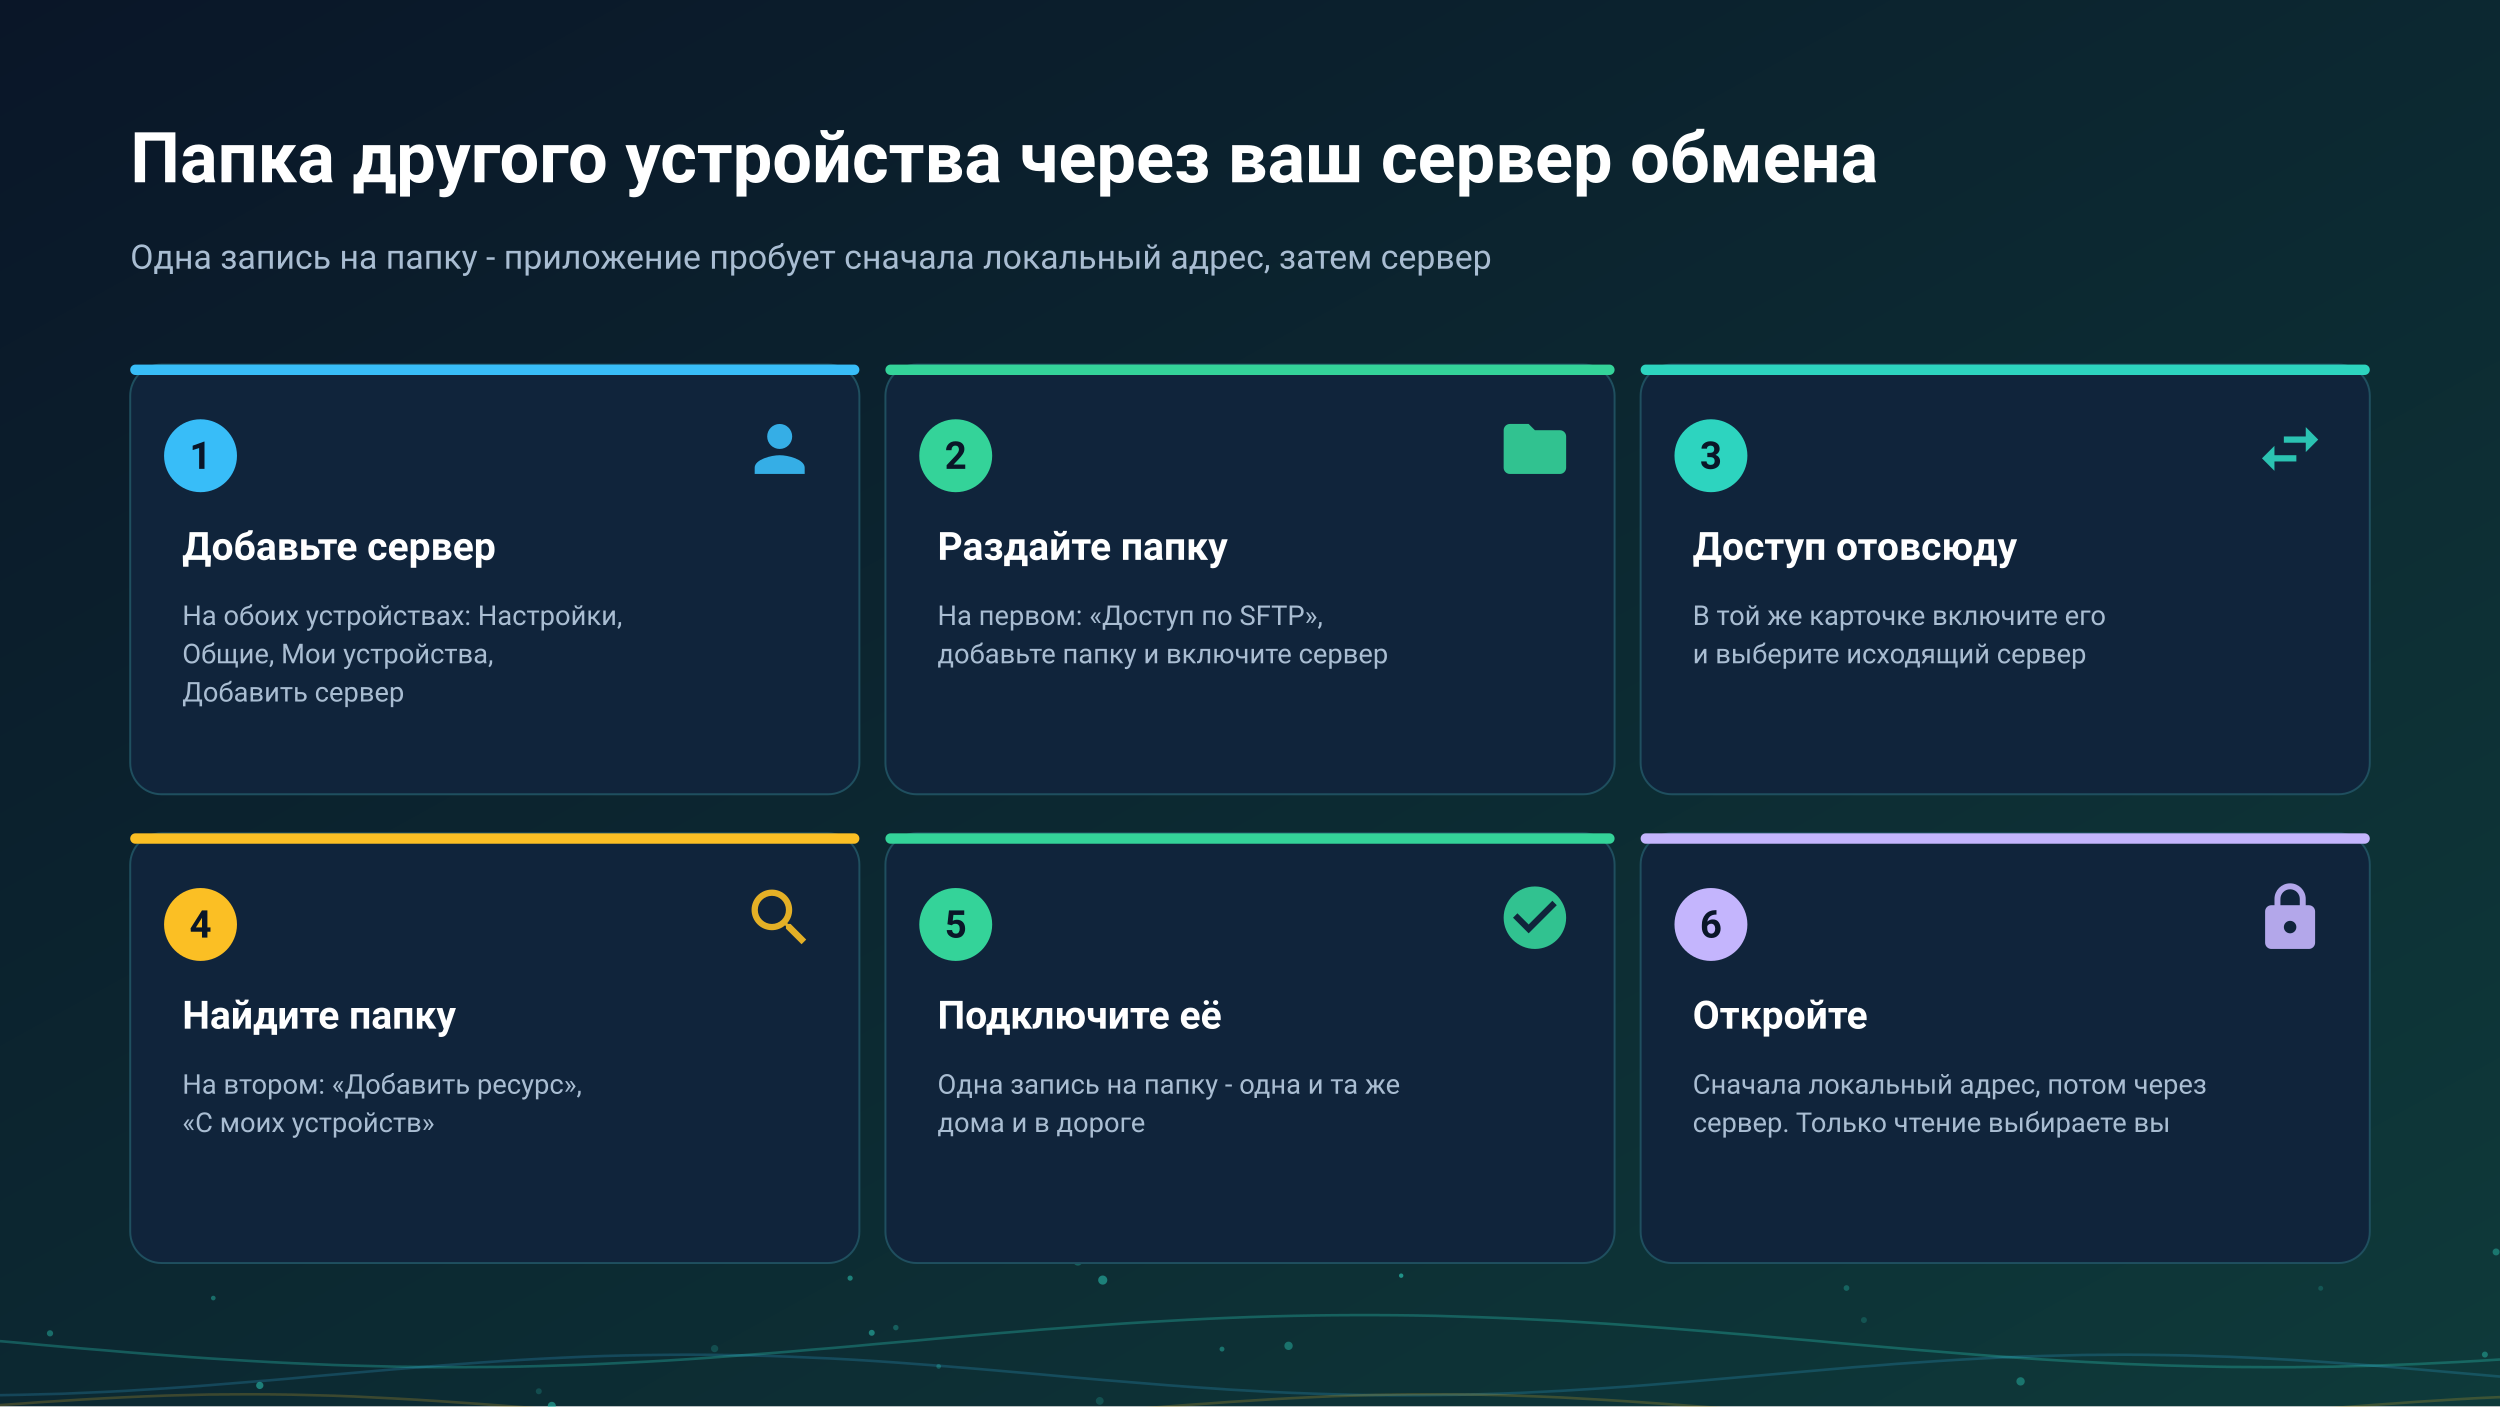
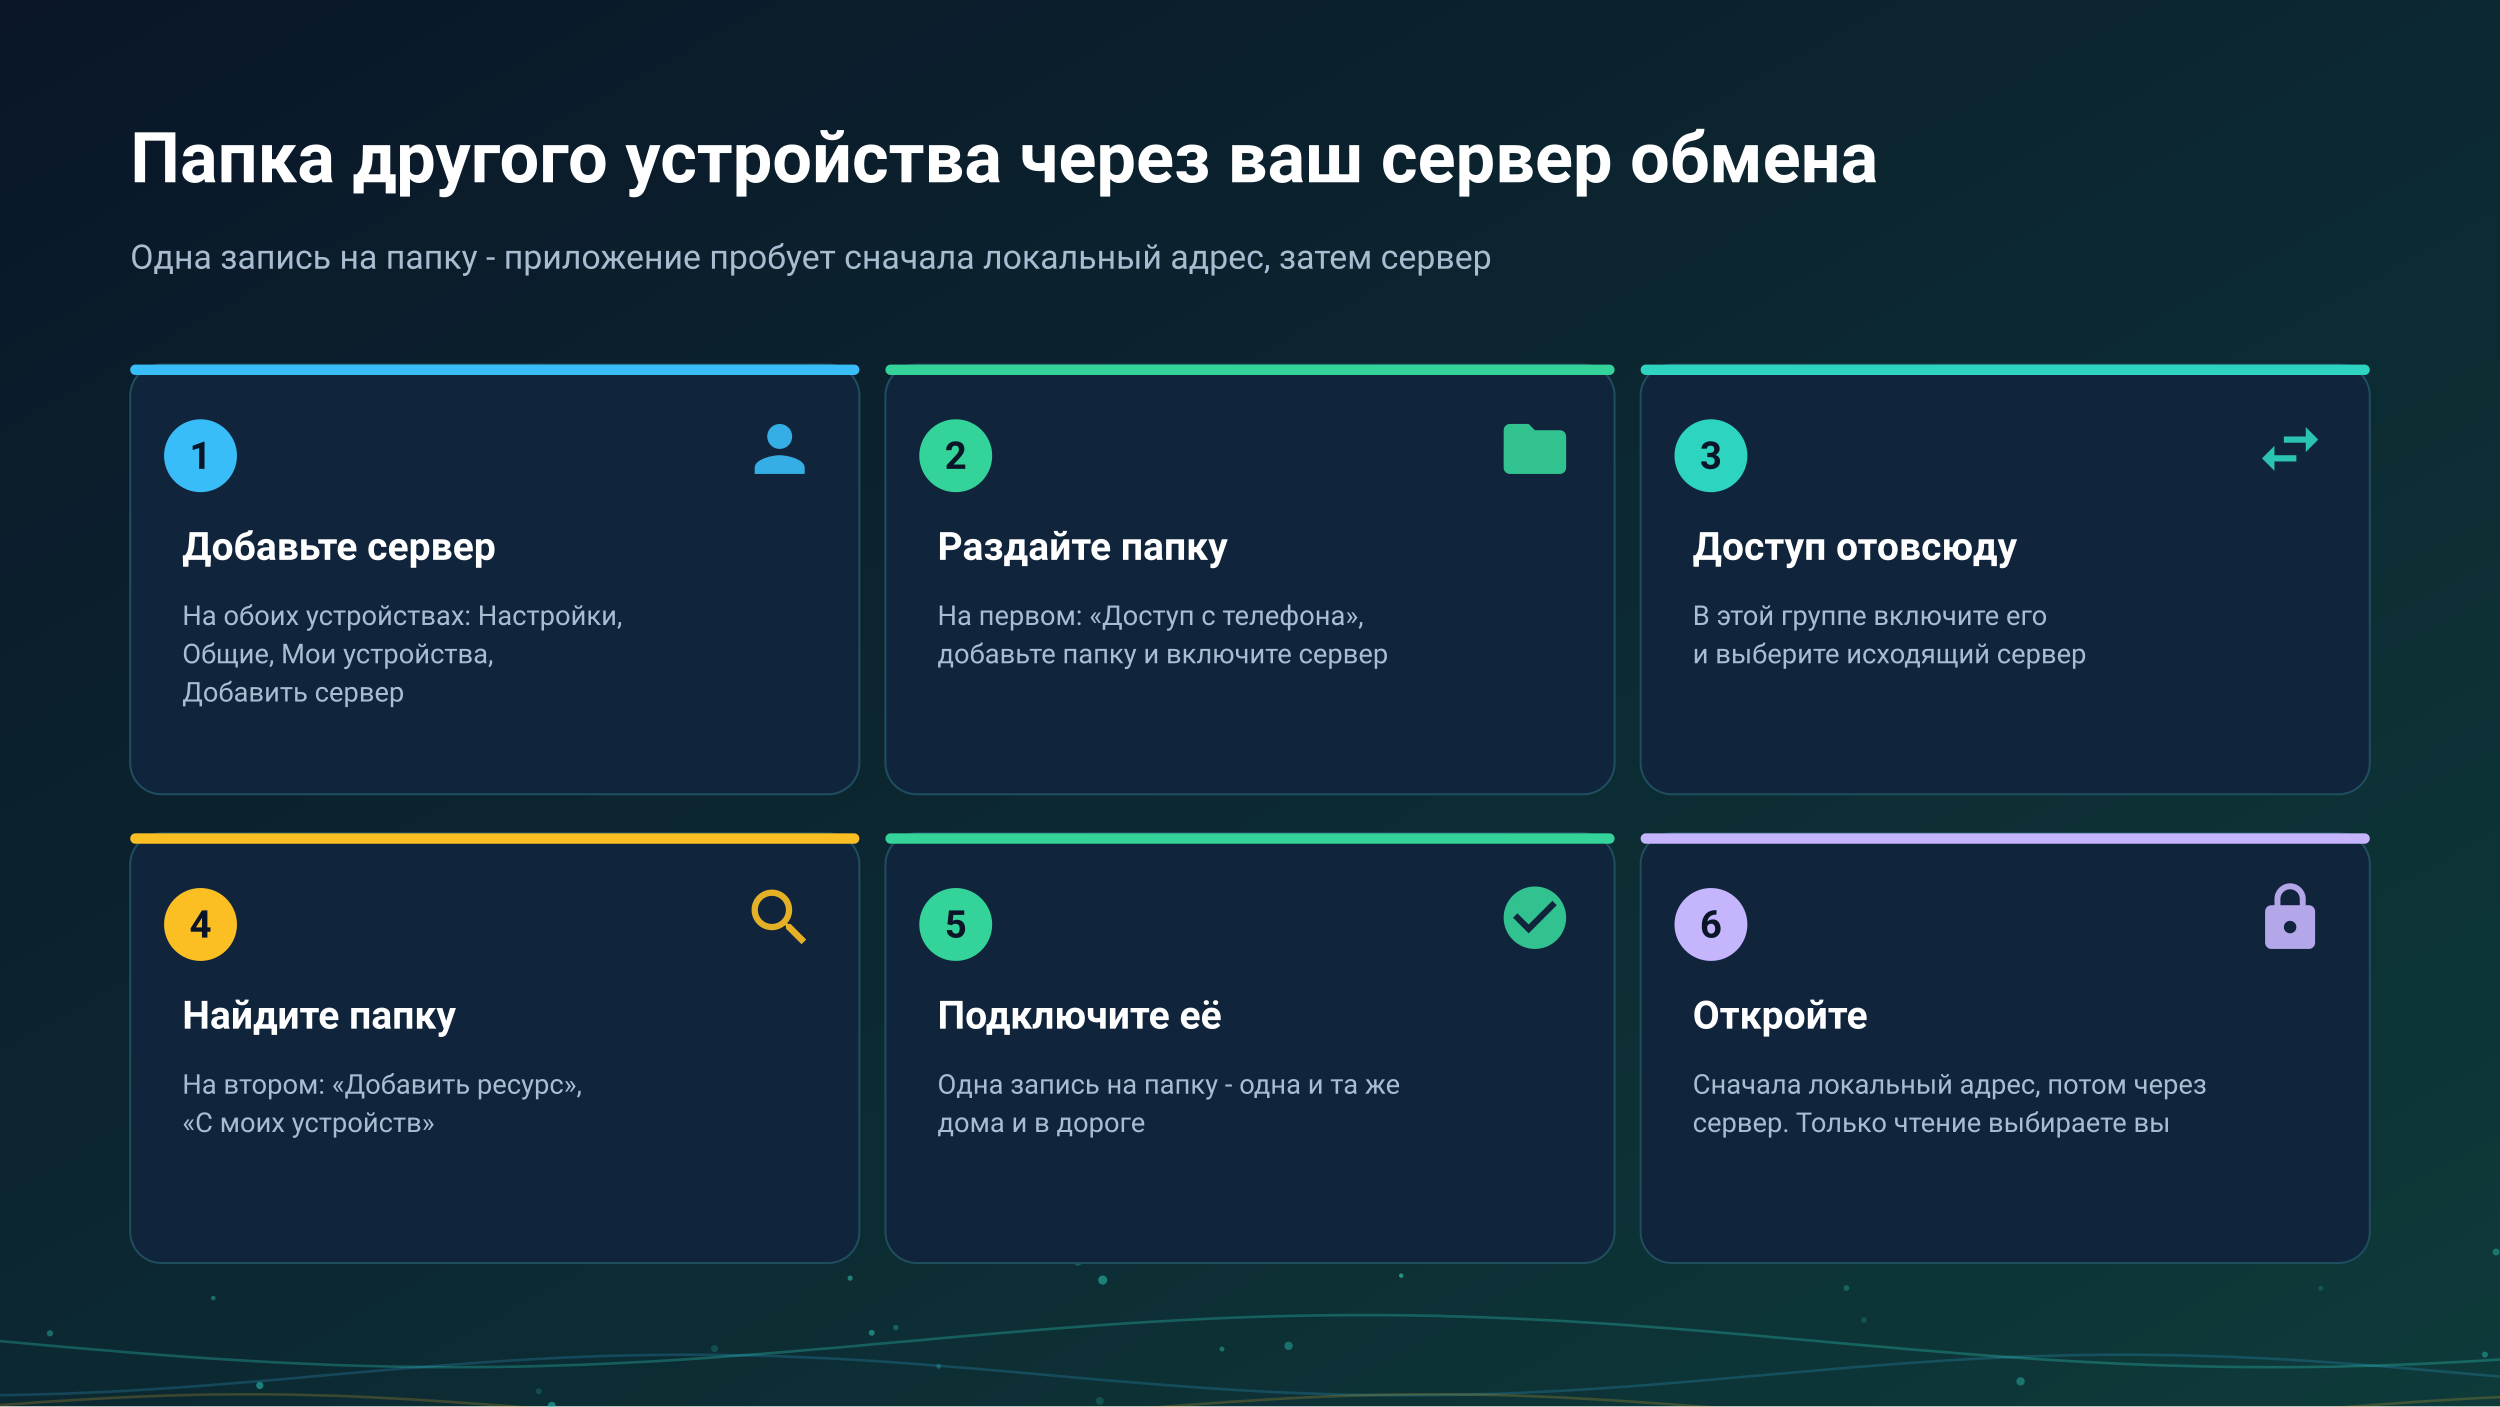
<svg xmlns="http://www.w3.org/2000/svg" viewBox="0 0 1920 1080" width="1920" height="1080" role="img" aria-labelledby="t d" lang="ru">
  <defs>
    <marker id="arr-control" viewBox="0 0 10 10" refX="8.5" refY="5" markerWidth="7" markerHeight="7" orient="auto">
      <path d="M0 0L10 5L0 10z" fill="#38bdf8" />
    </marker>
    <marker id="arr-control-s" viewBox="0 0 10 10" refX="1.5" refY="5" markerWidth="7" markerHeight="7" orient="auto">
      <path d="M10 0L0 5L10 10z" fill="#38bdf8" />
    </marker>
    <marker id="arr-tunnel" viewBox="0 0 10 10" refX="8.5" refY="5" markerWidth="7" markerHeight="7" orient="auto">
      <path d="M0 0L10 5L0 10z" fill="#34d399" />
    </marker>
    <marker id="arr-tunnel-s" viewBox="0 0 10 10" refX="1.5" refY="5" markerWidth="7" markerHeight="7" orient="auto">
      <path d="M10 0L0 5L10 10z" fill="#34d399" />
    </marker>
    <marker id="arr-media" viewBox="0 0 10 10" refX="8.5" refY="5" markerWidth="7" markerHeight="7" orient="auto">
      <path d="M0 0L10 5L0 10z" fill="#fbbf24" />
    </marker>
    <marker id="arr-media-s" viewBox="0 0 10 10" refX="1.5" refY="5" markerWidth="7" markerHeight="7" orient="auto">
      <path d="M10 0L0 5L10 10z" fill="#fbbf24" />
    </marker>
    <marker id="arr-lan" viewBox="0 0 10 10" refX="8.5" refY="5" markerWidth="7" markerHeight="7" orient="auto">
      <path d="M0 0L10 5L0 10z" fill="#c4b5fd" />
    </marker>
    <marker id="arr-lan-s" viewBox="0 0 10 10" refX="1.5" refY="5" markerWidth="7" markerHeight="7" orient="auto">
      <path d="M10 0L0 5L10 10z" fill="#c4b5fd" />
    </marker>
    <marker id="arr-danger" viewBox="0 0 10 10" refX="8.5" refY="5" markerWidth="7" markerHeight="7" orient="auto">
      <path d="M0 0L10 5L0 10z" fill="#fca5a5" />
    </marker>
    <marker id="arr-danger-s" viewBox="0 0 10 10" refX="1.5" refY="5" markerWidth="7" markerHeight="7" orient="auto">
      <path d="M10 0L0 5L10 10z" fill="#fca5a5" />
    </marker>
    <marker id="arr-server" viewBox="0 0 10 10" refX="8.5" refY="5" markerWidth="7" markerHeight="7" orient="auto">
      <path d="M0 0L10 5L0 10z" fill="#2dd4bf" />
    </marker>
    <marker id="arr-server-s" viewBox="0 0 10 10" refX="1.5" refY="5" markerWidth="7" markerHeight="7" orient="auto">
      <path d="M10 0L0 5L10 10z" fill="#2dd4bf" />
    </marker>
    <marker id="arr-muted" viewBox="0 0 10 10" refX="8.5" refY="5" markerWidth="7" markerHeight="7" orient="auto">
      <path d="M0 0L10 5L0 10z" fill="#a9bdd2" />
    </marker>
    <marker id="arr-muted-s" viewBox="0 0 10 10" refX="1.5" refY="5" markerWidth="7" markerHeight="7" orient="auto">
      <path d="M10 0L0 5L10 10z" fill="#a9bdd2" />
    </marker>
    <marker id="arr-text" viewBox="0 0 10 10" refX="8.5" refY="5" markerWidth="7" markerHeight="7" orient="auto">
      <path d="M0 0L10 5L0 10z" fill="#ffffff" />
    </marker>
    <marker id="arr-text-s" viewBox="0 0 10 10" refX="1.5" refY="5" markerWidth="7" markerHeight="7" orient="auto">
      <path d="M10 0L0 5L10 10z" fill="#ffffff" />
    </marker>
    <filter id="soft" x="-20%" y="-20%" width="140%" height="140%">
      <feDropShadow dx="0" dy="4" stdDeviation="8" flood-color="#000" flood-opacity="0.18" />
    </filter>
    <filter id="glow" x="-50%" y="-50%" width="200%" height="200%">
      <feGaussianBlur stdDeviation="14" />
    </filter>
    <linearGradient id="bgGrad" x1="0" y1="0" x2="1" y2="1">
      <stop offset="0" stop-color="#0a1628" />
      <stop offset="1" stop-color="#0e3a3a" />
    </linearGradient>
    <radialGradient id="hub" cx="0.5" cy="0.5" r="0.5">
      <stop offset="0" stop-color="#2dd4bf" stop-opacity="0.55" />
      <stop offset="1" stop-color="#2dd4bf" stop-opacity="0" />
    </radialGradient>
  </defs>
  <rect width="1920" height="1080" fill="url(#bgGrad)" />
  <g aria-hidden="true">
    <polyline points="0 1030 16 1031.4 32 1032.9 48 1034.3 64 1035.7 80 1037 96 1038.4 112 1039.7 128 1040.9 144 1042.1 160 1043.2 176 1044.2 192 1045.2 208 1046.1 224 1046.9 240 1047.6 256 1048.3 272 1048.8 288 1049.2 304 1049.6 320 1049.8 336 1050 352 1050 368 1049.9 384 1049.8 400 1049.5 416 1049.1 432 1048.6 448 1048.1 464 1047.4 480 1046.6 496 1045.8 512 1044.9 528 1043.9 544 1042.8 560 1041.6 576 1040.4 592 1039.2 608 1037.9 624 1036.5 640 1035.2 656 1033.8 672 1032.3 688 1030.9 704 1029.5 720 1028 736 1026.6 752 1025.2 768 1023.8 784 1022.5 800 1021.1 816 1019.9 832 1018.7 848 1017.5 864 1016.4 880 1015.4 896 1014.5 912 1013.6 928 1012.8 944 1012.1 960 1011.5 976 1011 992 1010.6 1008 1010.3 1024 1010.1 1040 1010 1056 1010 1072 1010.1 1088 1010.3 1104 1010.6 1120 1011.1 1136 1011.6 1152 1012.2 1168 1012.9 1184 1013.7 1200 1014.5 1216 1015.5 1232 1016.5 1248 1017.6 1264 1018.8 1280 1020 1296 1021.3 1312 1022.6 1328 1024 1344 1025.3 1360 1026.8 1376 1028.2 1392 1029.6 1408 1031.1 1424 1032.5 1440 1033.9 1456 1035.3 1472 1036.7 1488 1038 1504 1039.3 1520 1040.6 1536 1041.8 1552 1042.9 1568 1044 1584 1045 1600 1045.9 1616 1046.7 1632 1047.5 1648 1048.1 1664 1048.7 1680 1049.1 1696 1049.5 1712 1049.8 1728 1049.9 1744 1050 1760 1050 1776 1049.8 1792 1049.6 1808 1049.2 1824 1048.8 1840 1048.2 1856 1047.6 1872 1046.8 1888 1046 1904 1045.1 1920 1044.1" fill="none" stroke="#2dd4bf" stroke-width="2" opacity="0.3" />
    <polyline points="0 1071.5 16 1071.2 32 1070.8 48 1070.4 64 1069.7 80 1069 96 1068.2 112 1067.2 128 1066.2 144 1065.1 160 1063.9 176 1062.6 192 1061.3 208 1060 224 1058.6 240 1057.1 256 1055.7 272 1054.3 288 1052.9 304 1051.5 320 1050.2 336 1048.9 352 1047.7 368 1046.5 384 1045.4 400 1044.4 416 1043.5 432 1042.7 448 1042 464 1041.4 480 1041 496 1040.7 512 1040.5 528 1040.4 544 1040.5 560 1040.7 576 1041 592 1041.4 608 1042 624 1042.7 640 1043.4 656 1044.3 672 1045.3 688 1046.4 704 1047.6 720 1048.8 736 1050.1 752 1051.4 768 1052.8 784 1054.2 800 1055.6 816 1057.1 832 1058.5 848 1059.9 864 1061.2 880 1062.5 896 1063.8 912 1065 928 1066.1 944 1067.2 960 1068.1 976 1069 992 1069.7 1008 1070.3 1024 1070.8 1040 1071.2 1056 1071.5 1072 1071.6 1088 1071.6 1104 1071.4 1120 1071.2 1136 1070.8 1152 1070.3 1168 1069.7 1184 1068.9 1200 1068.1 1216 1067.1 1232 1066.1 1248 1065 1264 1063.8 1280 1062.5 1296 1061.2 1312 1059.8 1328 1058.4 1344 1057 1360 1055.6 1376 1054.2 1392 1052.8 1408 1051.4 1424 1050 1440 1048.8 1456 1047.5 1472 1046.4 1488 1045.3 1504 1044.3 1520 1043.4 1536 1042.6 1552 1041.9 1568 1041.4 1584 1041 1600 1040.6 1616 1040.5 1632 1040.4 1648 1040.5 1664 1040.7 1680 1041 1696 1041.5 1712 1042 1728 1042.7 1744 1043.5 1760 1044.4 1776 1045.4 1792 1046.5 1808 1047.7 1824 1048.9 1840 1050.2 1856 1051.6 1872 1053 1888 1054.4 1904 1055.8 1920 1057.2" fill="none" stroke="#38bdf8" stroke-width="2" opacity="0.2" />
    <polyline points="0 1079.1 16 1078 32 1076.8 48 1075.8 64 1074.8 80 1073.9 96 1073.1 112 1072.4 128 1071.8 144 1071.4 160 1071 176 1070.9 192 1070.8 208 1070.9 224 1071.1 240 1071.5 256 1071.9 272 1072.5 288 1073.3 304 1074.1 320 1075 336 1076 352 1077.1 368 1078.2 384 1079.4 400 1080.6 416 1081.9 432 1083.1 448 1084.3 464 1085.5 480 1086.7 496 1087.8 512 1088.8 528 1089.7 544 1090.6 560 1091.3 576 1091.9 592 1092.4 608 1092.8 624 1093.1 640 1093.2 656 1093.2 672 1093 688 1092.7 704 1092.3 720 1091.8 736 1091.1 752 1090.3 768 1089.4 784 1088.5 800 1087.4 816 1086.3 832 1085.1 848 1083.9 864 1082.7 880 1081.5 896 1080.2 912 1079 928 1077.9 944 1076.7 960 1075.7 976 1074.7 992 1073.8 1008 1073 1024 1072.3 1040 1071.8 1056 1071.3 1072 1071 1088 1070.8 1104 1070.8 1120 1070.9 1136 1071.1 1152 1071.5 1168 1072 1184 1072.6 1200 1073.3 1216 1074.2 1232 1075.1 1248 1076.1 1264 1077.2 1280 1078.3 1296 1079.5 1312 1080.7 1328 1082 1344 1083.2 1360 1084.4 1376 1085.6 1392 1086.8 1408 1087.8 1424 1088.9 1440 1089.8 1456 1090.6 1472 1091.4 1488 1092 1504 1092.5 1520 1092.9 1536 1093.1 1552 1093.2 1568 1093.2 1584 1093 1600 1092.7 1616 1092.3 1632 1091.7 1648 1091 1664 1090.2 1680 1089.4 1696 1088.4 1712 1087.3 1728 1086.2 1744 1085 1760 1083.8 1776 1082.6 1792 1081.4 1808 1080.1 1824 1078.9 1840 1077.8 1856 1076.6 1872 1075.6 1888 1074.6 1904 1073.7 1920 1073" fill="none" stroke="#fbbf24" stroke-width="2" opacity="0.2" />
    <circle cx="563.6" cy="1093.5" r="3.2" fill="#2dd4bf" stroke="none" stroke-width="2" opacity="0.2" />
    <circle cx="1076.1" cy="979.7" r="1.7" fill="#2dd4bf" stroke="none" stroke-width="2" opacity="0.6" />
    <circle cx="669.5" cy="1023.6" r="2.3" fill="#2dd4bf" stroke="none" stroke-width="2" opacity="0.5" />
    <circle cx="1334.4" cy="946.7" r="1.2" fill="#2dd4bf" stroke="none" stroke-width="2" opacity="0.6" />
    <circle cx="237" cy="1128.2" r="3" fill="#2dd4bf" stroke="none" stroke-width="2" opacity="0.4" />
    <circle cx="413.8" cy="1068.5" r="2.3" fill="#2dd4bf" stroke="none" stroke-width="2" opacity="0.2" />
    <circle cx="1908.4" cy="1040.3" r="2.3" fill="#2dd4bf" stroke="none" stroke-width="2" opacity="0.4" />
    <circle cx="720.9" cy="1049.4" r="1.8" fill="#2dd4bf" stroke="none" stroke-width="2" opacity="0.3" />
    <circle cx="966.8" cy="954" r="2.8" fill="#2dd4bf" stroke="none" stroke-width="2" opacity="0.6" />
    <circle cx="989.6" cy="1033.6" r="3.2" fill="#2dd4bf" stroke="none" stroke-width="2" opacity="0.4" />
    <circle cx="1551.8" cy="1060.9" r="3.2" fill="#2dd4bf" stroke="none" stroke-width="2" opacity="0.4" />
    <circle cx="938.5" cy="1036.1" r="1.9" fill="#2dd4bf" stroke="none" stroke-width="2" opacity="0.4" />
    <circle cx="844.6" cy="1075.9" r="3" fill="#2dd4bf" stroke="none" stroke-width="2" opacity="0.2" />
    <circle cx="1536.2" cy="961.8" r="3.1" fill="#2dd4bf" stroke="none" stroke-width="2" opacity="0.5" />
    <circle cx="381.4" cy="1112.6" r="1.5" fill="#2dd4bf" stroke="none" stroke-width="2" opacity="0.2" />
    <circle cx="1281.1" cy="1094.8" r="2.5" fill="#2dd4bf" stroke="none" stroke-width="2" opacity="0.5" />
    <circle cx="163.8" cy="996.9" r="1.8" fill="#2dd4bf" stroke="none" stroke-width="2" opacity="0.4" />
    <circle cx="652.9" cy="981.6" r="2" fill="#2dd4bf" stroke="none" stroke-width="2" opacity="0.5" />
    <circle cx="1917" cy="961.5" r="2.7" fill="#2dd4bf" stroke="none" stroke-width="2" opacity="0.4" />
    <circle cx="1437.4" cy="1134.9" r="2.5" fill="#2dd4bf" stroke="none" stroke-width="2" opacity="0.4" />
    <circle cx="188.2" cy="942" r="1.3" fill="#2dd4bf" stroke="none" stroke-width="2" opacity="0.5" />
    <circle cx="1418.1" cy="989.2" r="2.2" fill="#2dd4bf" stroke="none" stroke-width="2" opacity="0.3" />
    <circle cx="514.9" cy="1155.8" r="2.8" fill="#2dd4bf" stroke="none" stroke-width="2" opacity="0.5" />
    <circle cx="424.3" cy="1105.5" r="3.6" fill="#2dd4bf" stroke="none" stroke-width="2" opacity="0.2" />
    <circle cx="1877.1" cy="1156.5" r="2.4" fill="#2dd4bf" stroke="none" stroke-width="2" opacity="0.3" />
    <circle cx="251.1" cy="1099.8" r="1.4" fill="#2dd4bf" stroke="none" stroke-width="2" opacity="0.3" />
    <circle cx="440.3" cy="953.3" r="1.2" fill="#2dd4bf" stroke="none" stroke-width="2" opacity="0.5" />
    <circle cx="827.8" cy="968.5" r="3.5" fill="#2dd4bf" stroke="none" stroke-width="2" opacity="0.3" />
    <circle cx="369.5" cy="1082.4" r="1" fill="#2dd4bf" stroke="none" stroke-width="2" opacity="0.4" />
    <circle cx="1146.7" cy="1119.1" r="1.3" fill="#2dd4bf" stroke="none" stroke-width="2" opacity="0.5" />
    <circle cx="1565" cy="1138.3" r="1.9" fill="#2dd4bf" stroke="none" stroke-width="2" opacity="0.3" />
    <circle cx="950" cy="1084.6" r="2.2" fill="#2dd4bf" stroke="none" stroke-width="2" opacity="0.3" />
    <circle cx="199.5" cy="1064" r="2.8" fill="#2dd4bf" stroke="none" stroke-width="2" opacity="0.5" />
    <circle cx="688" cy="1019.6" r="2.1" fill="#2dd4bf" stroke="none" stroke-width="2" opacity="0.3" />
    <circle cx="1622.3" cy="1128.3" r="2.4" fill="#2dd4bf" stroke="none" stroke-width="2" opacity="0.5" />
    <circle cx="290.8" cy="1103" r="3.5" fill="#2dd4bf" stroke="none" stroke-width="2" opacity="0.2" />
    <circle cx="38.4" cy="1024" r="2.4" fill="#2dd4bf" stroke="none" stroke-width="2" opacity="0.4" />
    <circle cx="1431.5" cy="1013.8" r="2.3" fill="#2dd4bf" stroke="none" stroke-width="2" opacity="0.2" />
    <circle cx="1672.2" cy="1086.6" r="2.1" fill="#2dd4bf" stroke="none" stroke-width="2" opacity="0.3" />
    <circle cx="697.9" cy="1117.1" r="3" fill="#2dd4bf" stroke="none" stroke-width="2" opacity="0.4" />
    <circle cx="1120.7" cy="1121.8" r="2.6" fill="#2dd4bf" stroke="none" stroke-width="2" opacity="0.5" />
    <circle cx="846.9" cy="983.1" r="3.5" fill="#2dd4bf" stroke="none" stroke-width="2" opacity="0.5" />
    <circle cx="423.8" cy="1079.7" r="3.1" fill="#2dd4bf" stroke="none" stroke-width="2" opacity="0.5" />
    <circle cx="548.8" cy="1035.7" r="2.8" fill="#2dd4bf" stroke="none" stroke-width="2" opacity="0.2" />
    <circle cx="1782.3" cy="989.4" r="1.9" fill="#2dd4bf" stroke="none" stroke-width="2" opacity="0.2" />
    <circle cx="227.9" cy="1138.7" r="2.3" fill="#2dd4bf" stroke="none" stroke-width="2" opacity="0.5" />
  </g>
  <text x="100" y="140" font-family="'Segoe UI', Roboto, 'Noto Sans', 'Helvetica Neue', Arial, sans-serif" font-size="54" font-weight="700" fill="#ffffff" text-anchor="start">
    <tspan x="100" dy="0">Папка другого устройства через ваш сервер обмена</tspan>
  </text>
  <text x="100" y="206.4" font-family="'Segoe UI', Roboto, 'Noto Sans', 'Helvetica Neue', Arial, sans-serif" font-size="26" font-weight="400" fill="#a9bdd2" text-anchor="start">
    <tspan x="100" dy="0">Одна запись на папку - приложение пробует сначала локальный адрес, затем сервер</tspan>
  </text>
  <rect x="100" y="280" width="560" height="330" rx="24" fill="#10243b" stroke="#1f4f5f" stroke-width="1.5" />
  <rect x="100" y="280" width="560" height="8" rx="4" fill="#38bdf8" stroke="none" stroke-width="1.5" />
  <circle cx="154" cy="350" r="28" fill="#38bdf8" stroke="none" stroke-width="2" />
  <text x="154" y="360.1" font-family="'Segoe UI', Roboto, 'Noto Sans', 'Helvetica Neue', Arial, sans-serif" font-size="29.4" font-weight="700" fill="#0a1628" text-anchor="middle">
    <tspan x="154" dy="0">1</tspan>
  </text>
  <g transform="translate(570 316) scale(2.4)" opacity="0.9">
    <path d="M12 12c2.21 0 4-1.79 4-4s-1.79-4-4-4-4 1.79-4 4 1.79 4 4 4zm0 2c-2.67 0-8 1.34-8 4v2h16v-2c0-2.66-5.33-4-8-4z" fill="#38bdf8" />
  </g>
  <text x="140" y="430" font-family="'Segoe UI', Roboto, 'Noto Sans', 'Helvetica Neue', Arial, sans-serif" font-size="30" font-weight="700" fill="#ffffff" text-anchor="start">
    <tspan x="140" dy="0">Добавьте сервер</tspan>
  </text>
  <text x="140" y="480" font-family="'Segoe UI', Roboto, 'Noto Sans', 'Helvetica Neue', Arial, sans-serif" font-size="21" font-weight="400" fill="#a9bdd2" text-anchor="start">
    <tspan x="140" dy="0">На обоих устройствах: Настройки,</tspan>
    <tspan x="140" dy="29.4">Общие, Мои устройства,</tspan>
    <tspan x="140" dy="29.4">Добавить сервер</tspan>
  </text>
  <rect x="680" y="280" width="560" height="330" rx="24" fill="#10243b" stroke="#1f4f5f" stroke-width="1.5" />
  <rect x="680" y="280" width="560" height="8" rx="4" fill="#34d399" stroke="none" stroke-width="1.5" />
  <circle cx="734" cy="350" r="28" fill="#34d399" stroke="none" stroke-width="2" />
  <text x="734" y="360.1" font-family="'Segoe UI', Roboto, 'Noto Sans', 'Helvetica Neue', Arial, sans-serif" font-size="29.4" font-weight="700" fill="#0a1628" text-anchor="middle">
    <tspan x="734" dy="0">2</tspan>
  </text>
  <g transform="translate(1150 316) scale(2.4)" opacity="0.9">
    <path d="M10 4H4c-1.1 0-1.99.9-1.99 2L2 18c0 1.1.9 2 2 2h16c1.1 0 2-.9 2-2V8c0-1.1-.9-2-2-2h-8l-2-2z" fill="#34d399" />
  </g>
  <text x="720" y="430" font-family="'Segoe UI', Roboto, 'Noto Sans', 'Helvetica Neue', Arial, sans-serif" font-size="30" font-weight="700" fill="#ffffff" text-anchor="start">
    <tspan x="720" dy="0">Раздайте папку</tspan>
  </text>
  <text x="720" y="480" font-family="'Segoe UI', Roboto, 'Noto Sans', 'Helvetica Neue', Arial, sans-serif" font-size="21" font-weight="400" fill="#a9bdd2" text-anchor="start">
-     <tspan x="720" dy="0">На первом: «Доступ по SFTP»,</tspan>
+     <tspan x="720" dy="0">На первом: «Доступ с телефона»,</tspan>
    <tspan x="720" dy="29.4">добавьте папку и включите сервер</tspan>
  </text>
  <rect x="1260" y="280" width="560" height="330" rx="24" fill="#10243b" stroke="#1f4f5f" stroke-width="1.5" />
  <rect x="1260" y="280" width="560" height="8" rx="4" fill="#2dd4bf" stroke="none" stroke-width="1.5" />
  <circle cx="1314" cy="350" r="28" fill="#2dd4bf" stroke="none" stroke-width="2" />
  <text x="1314" y="360.1" font-family="'Segoe UI', Roboto, 'Noto Sans', 'Helvetica Neue', Arial, sans-serif" font-size="29.4" font-weight="700" fill="#0a1628" text-anchor="middle">
    <tspan x="1314" dy="0">3</tspan>
  </text>
  <g transform="translate(1730 316) scale(2.4)" opacity="0.9">
    <path d="M6.99 11L3 15l3.99 4v-3H14v-2H6.99v-3zM21 9l-3.99-4v3H10v2h7.01v3L21 9z" fill="#2dd4bf" />
  </g>
  <text x="1300" y="430" font-family="'Segoe UI', Roboto, 'Noto Sans', 'Helvetica Neue', Arial, sans-serif" font-size="30" font-weight="700" fill="#ffffff" text-anchor="start">
    <tspan x="1300" dy="0">Доступ отовсюду</tspan>
  </text>
  <text x="1300" y="480" font-family="'Segoe UI', Roboto, 'Noto Sans', 'Helvetica Neue', Arial, sans-serif" font-size="21" font-weight="400" fill="#a9bdd2" text-anchor="start">
-     <tspan x="1300" dy="0">В той же карточке включите его</tspan>
+     <tspan x="1300" dy="0">В этой группе включите его</tspan>
    <tspan x="1300" dy="29.4">и выберите исходящий сервер</tspan>
  </text>
  <rect x="100" y="640" width="560" height="330" rx="24" fill="#10243b" stroke="#1f4f5f" stroke-width="1.5" />
  <rect x="100" y="640" width="560" height="8" rx="4" fill="#fbbf24" stroke="none" stroke-width="1.5" />
  <circle cx="154" cy="710" r="28" fill="#fbbf24" stroke="none" stroke-width="2" />
  <text x="154" y="720.1" font-family="'Segoe UI', Roboto, 'Noto Sans', 'Helvetica Neue', Arial, sans-serif" font-size="29.4" font-weight="700" fill="#0a1628" text-anchor="middle">
    <tspan x="154" dy="0">4</tspan>
  </text>
  <g transform="translate(570 676) scale(2.4)" opacity="0.9">
    <path d="M15.5 14h-.79l-.28-.27C15.41 12.59 16 11.11 16 9.5 16 5.91 13.09 3 9.5 3S3 5.91 3 9.5 5.91 16 9.5 16c1.61 0 3.09-.59 4.23-1.57l.27.28v.79l5 4.99L20.49 19l-4.99-5zm-6 0C7.01 14 5 11.99 5 9.5S7.01 5 9.5 5 14 7.01 14 9.5 11.99 14 9.5 14z" fill="#fbbf24" />
  </g>
  <text x="140" y="790" font-family="'Segoe UI', Roboto, 'Noto Sans', 'Helvetica Neue', Arial, sans-serif" font-size="30" font-weight="700" fill="#ffffff" text-anchor="start">
    <tspan x="140" dy="0">Найдите папку</tspan>
  </text>
  <text x="140" y="840" font-family="'Segoe UI', Roboto, 'Noto Sans', 'Helvetica Neue', Arial, sans-serif" font-size="21" font-weight="400" fill="#a9bdd2" text-anchor="start">
    <tspan x="140" dy="0">На втором: «Добавить ресурс»,</tspan>
    <tspan x="140" dy="29.4">«С моих устройств»</tspan>
  </text>
  <rect x="680" y="640" width="560" height="330" rx="24" fill="#10243b" stroke="#1f4f5f" stroke-width="1.5" />
  <rect x="680" y="640" width="560" height="8" rx="4" fill="#34d399" stroke="none" stroke-width="1.5" />
  <circle cx="734" cy="710" r="28" fill="#34d399" stroke="none" stroke-width="2" />
  <text x="734" y="720.1" font-family="'Segoe UI', Roboto, 'Noto Sans', 'Helvetica Neue', Arial, sans-serif" font-size="29.4" font-weight="700" fill="#0a1628" text-anchor="middle">
    <tspan x="734" dy="0">5</tspan>
  </text>
  <g transform="translate(1150 676) scale(2.4)" opacity="0.9">
    <path d="M12 2C6.48 2 2 6.48 2 12s4.48 10 10 10 10-4.48 10-10S17.52 2 12 2zm-2 15l-5-5 1.41-1.41L10 14.17l7.590-7.59L19 8l-9 9z" fill="#34d399" />
  </g>
  <text x="720" y="790" font-family="'Segoe UI', Roboto, 'Noto Sans', 'Helvetica Neue', Arial, sans-serif" font-size="30" font-weight="700" fill="#ffffff" text-anchor="start">
    <tspan x="720" dy="0">Подключите её</tspan>
  </text>
  <text x="720" y="840" font-family="'Segoe UI', Roboto, 'Noto Sans', 'Helvetica Neue', Arial, sans-serif" font-size="21" font-weight="400" fill="#a9bdd2" text-anchor="start">
    <tspan x="720" dy="0">Одна запись на папку - одна и та же</tspan>
    <tspan x="720" dy="29.4">дома и в дороге</tspan>
  </text>
  <rect x="1260" y="640" width="560" height="330" rx="24" fill="#10243b" stroke="#1f4f5f" stroke-width="1.5" />
  <rect x="1260" y="640" width="560" height="8" rx="4" fill="#c4b5fd" stroke="none" stroke-width="1.5" />
  <circle cx="1314" cy="710" r="28" fill="#c4b5fd" stroke="none" stroke-width="2" />
  <text x="1314" y="720.1" font-family="'Segoe UI', Roboto, 'Noto Sans', 'Helvetica Neue', Arial, sans-serif" font-size="29.4" font-weight="700" fill="#0a1628" text-anchor="middle">
    <tspan x="1314" dy="0">6</tspan>
  </text>
  <g transform="translate(1730 676) scale(2.4)" opacity="0.9">
    <path d="M18 8h-1V6c0-2.76-2.24-5-5-5S7 3.24 7 6v2H6c-1.1 0-2 .9-2 2v10c0 1.1.9 2 2 2h12c1.1 0 2-.9 2-2V10c0-1.1-.9-2-2-2zm-6 9c-1.1 0-2-.9-2-2s.9-2 2-2 2 .9 2 2-.9 2-2 2zm3.1-9H8.9V6c0-1.71 1.39-3.1 3.1-3.1 1.71 0 3.1 1.39 3.1 3.1v2z" fill="#c4b5fd" />
  </g>
  <text x="1300" y="790" font-family="'Segoe UI', Roboto, 'Noto Sans', 'Helvetica Neue', Arial, sans-serif" font-size="30" font-weight="700" fill="#ffffff" text-anchor="start">
    <tspan x="1300" dy="0">Откройте</tspan>
  </text>
  <text x="1300" y="840" font-family="'Segoe UI', Roboto, 'Noto Sans', 'Helvetica Neue', Arial, sans-serif" font-size="21" font-weight="400" fill="#a9bdd2" text-anchor="start">
    <tspan x="1300" dy="0">Сначала локальный адрес, потом через</tspan>
    <tspan x="1300" dy="29.4">сервер. Только чтение выбираете вы</tspan>
  </text>
</svg>
